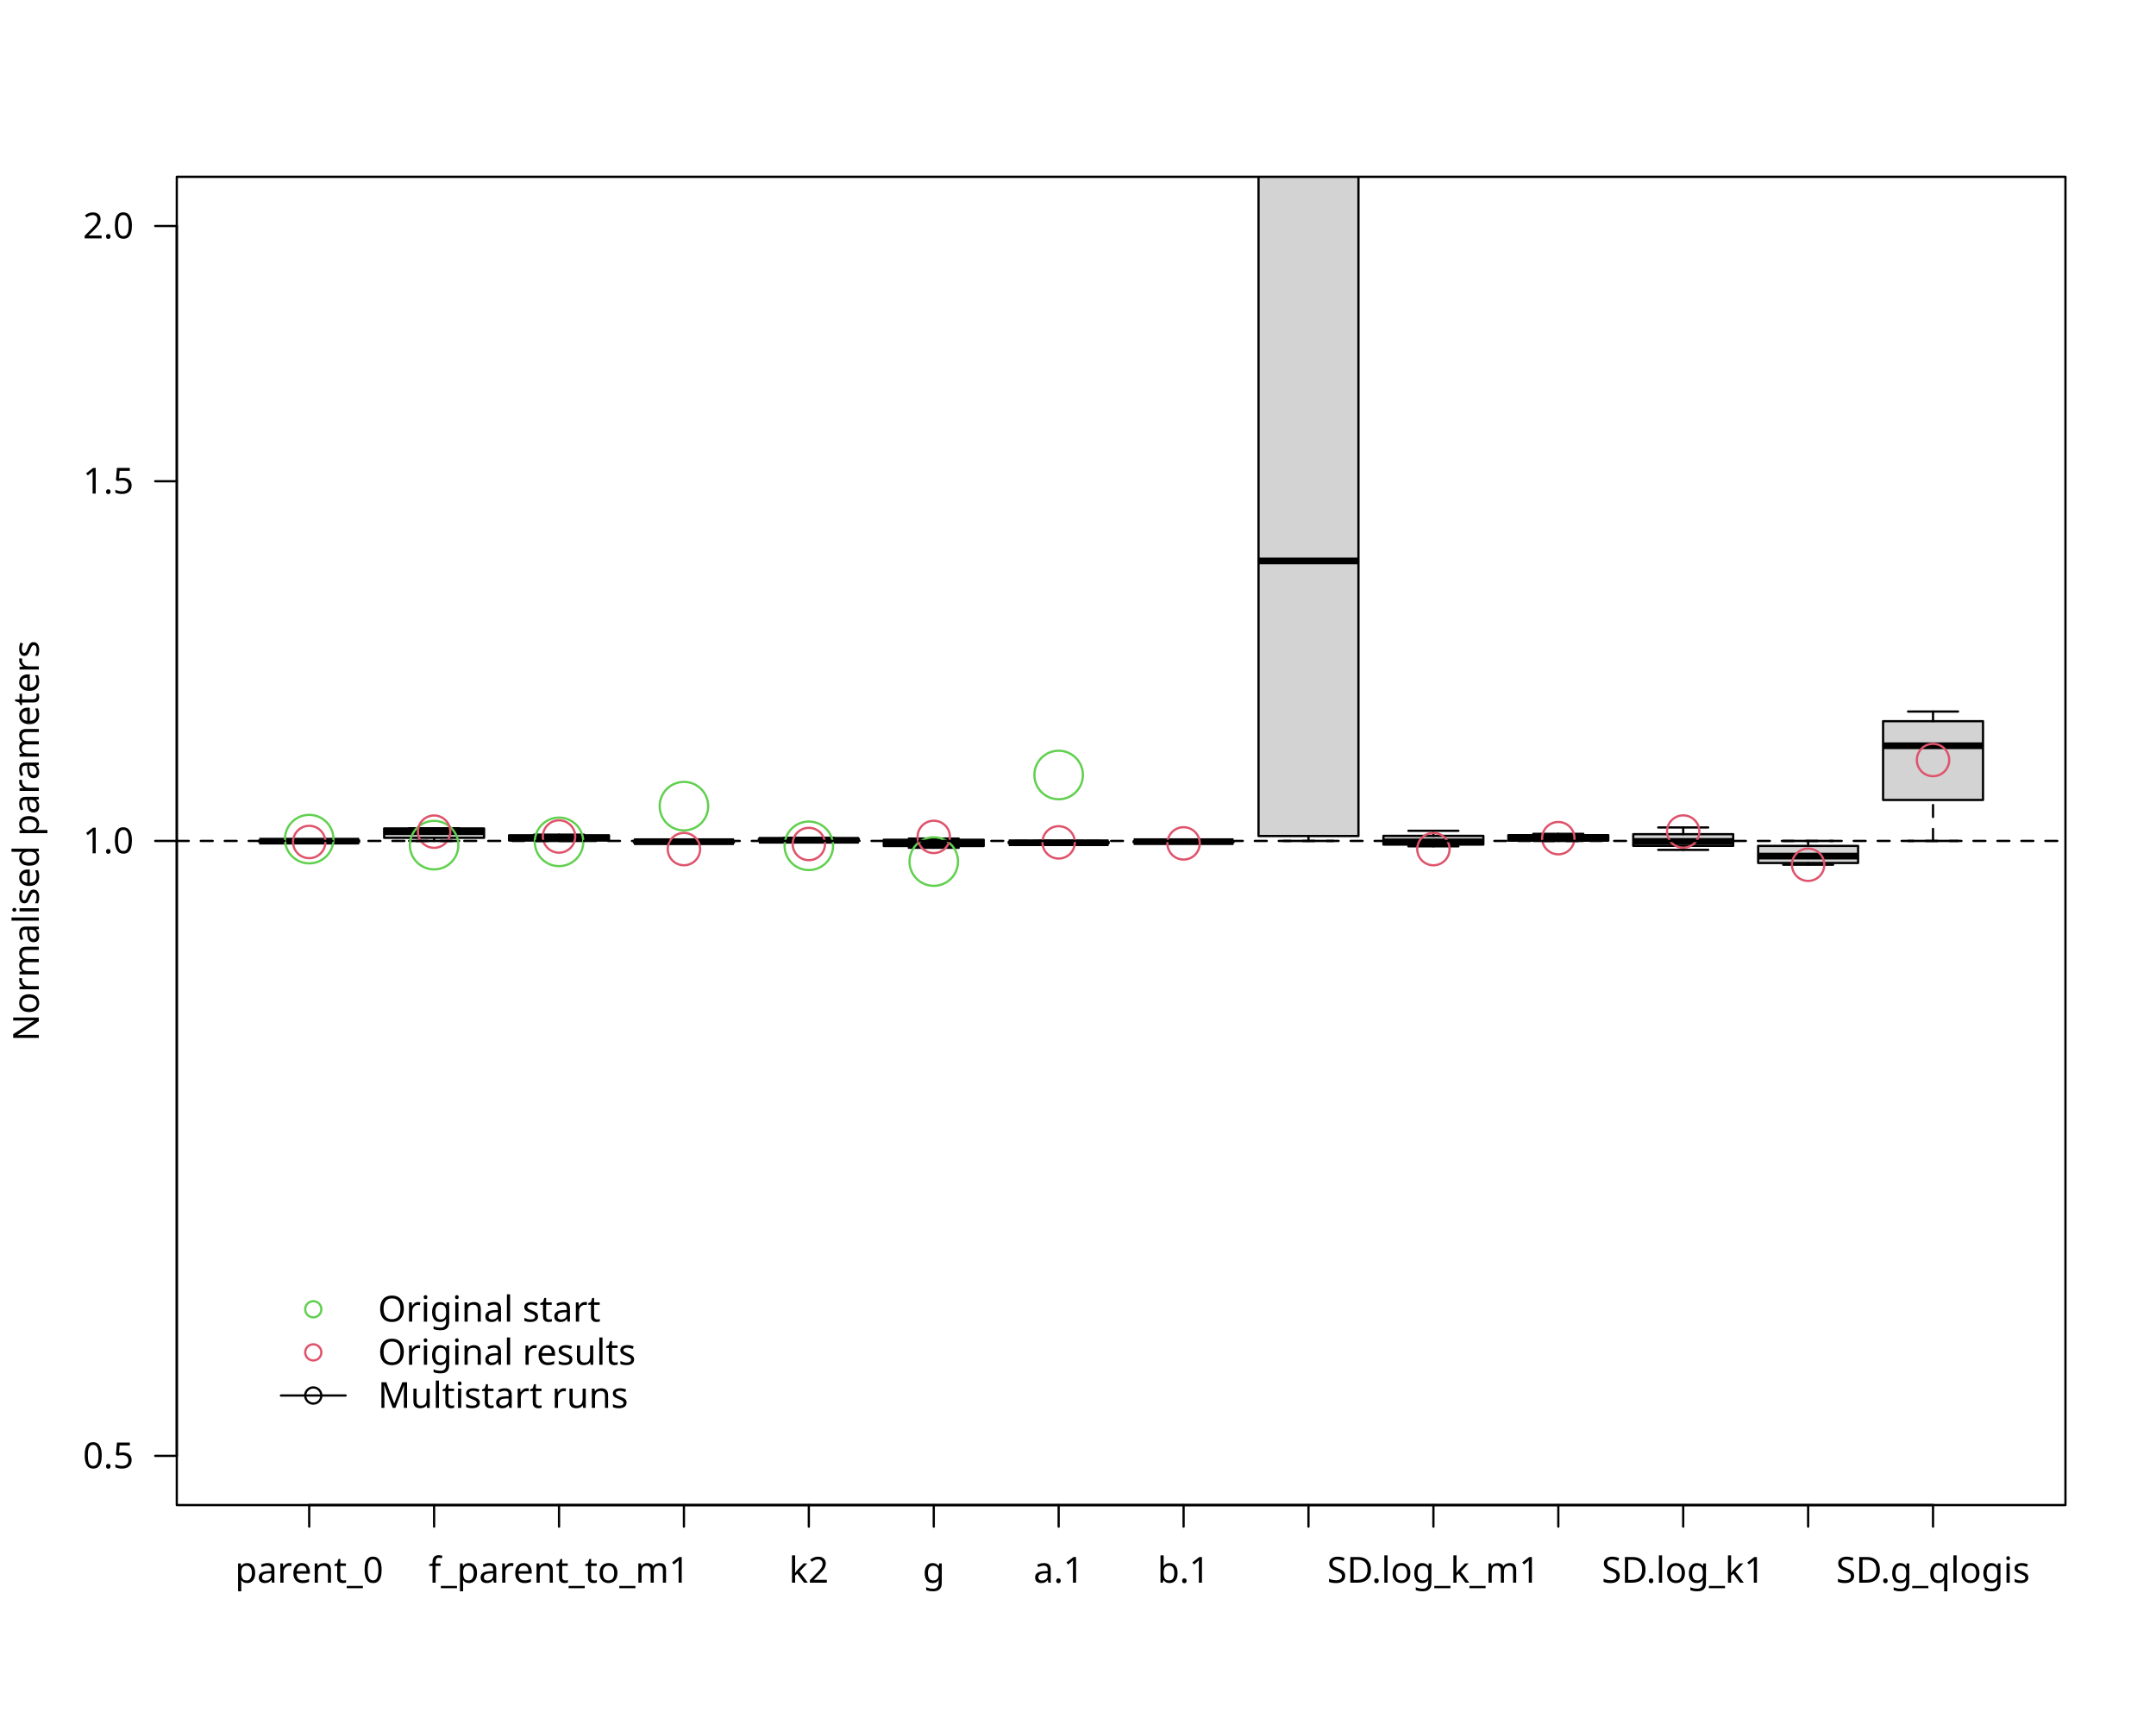
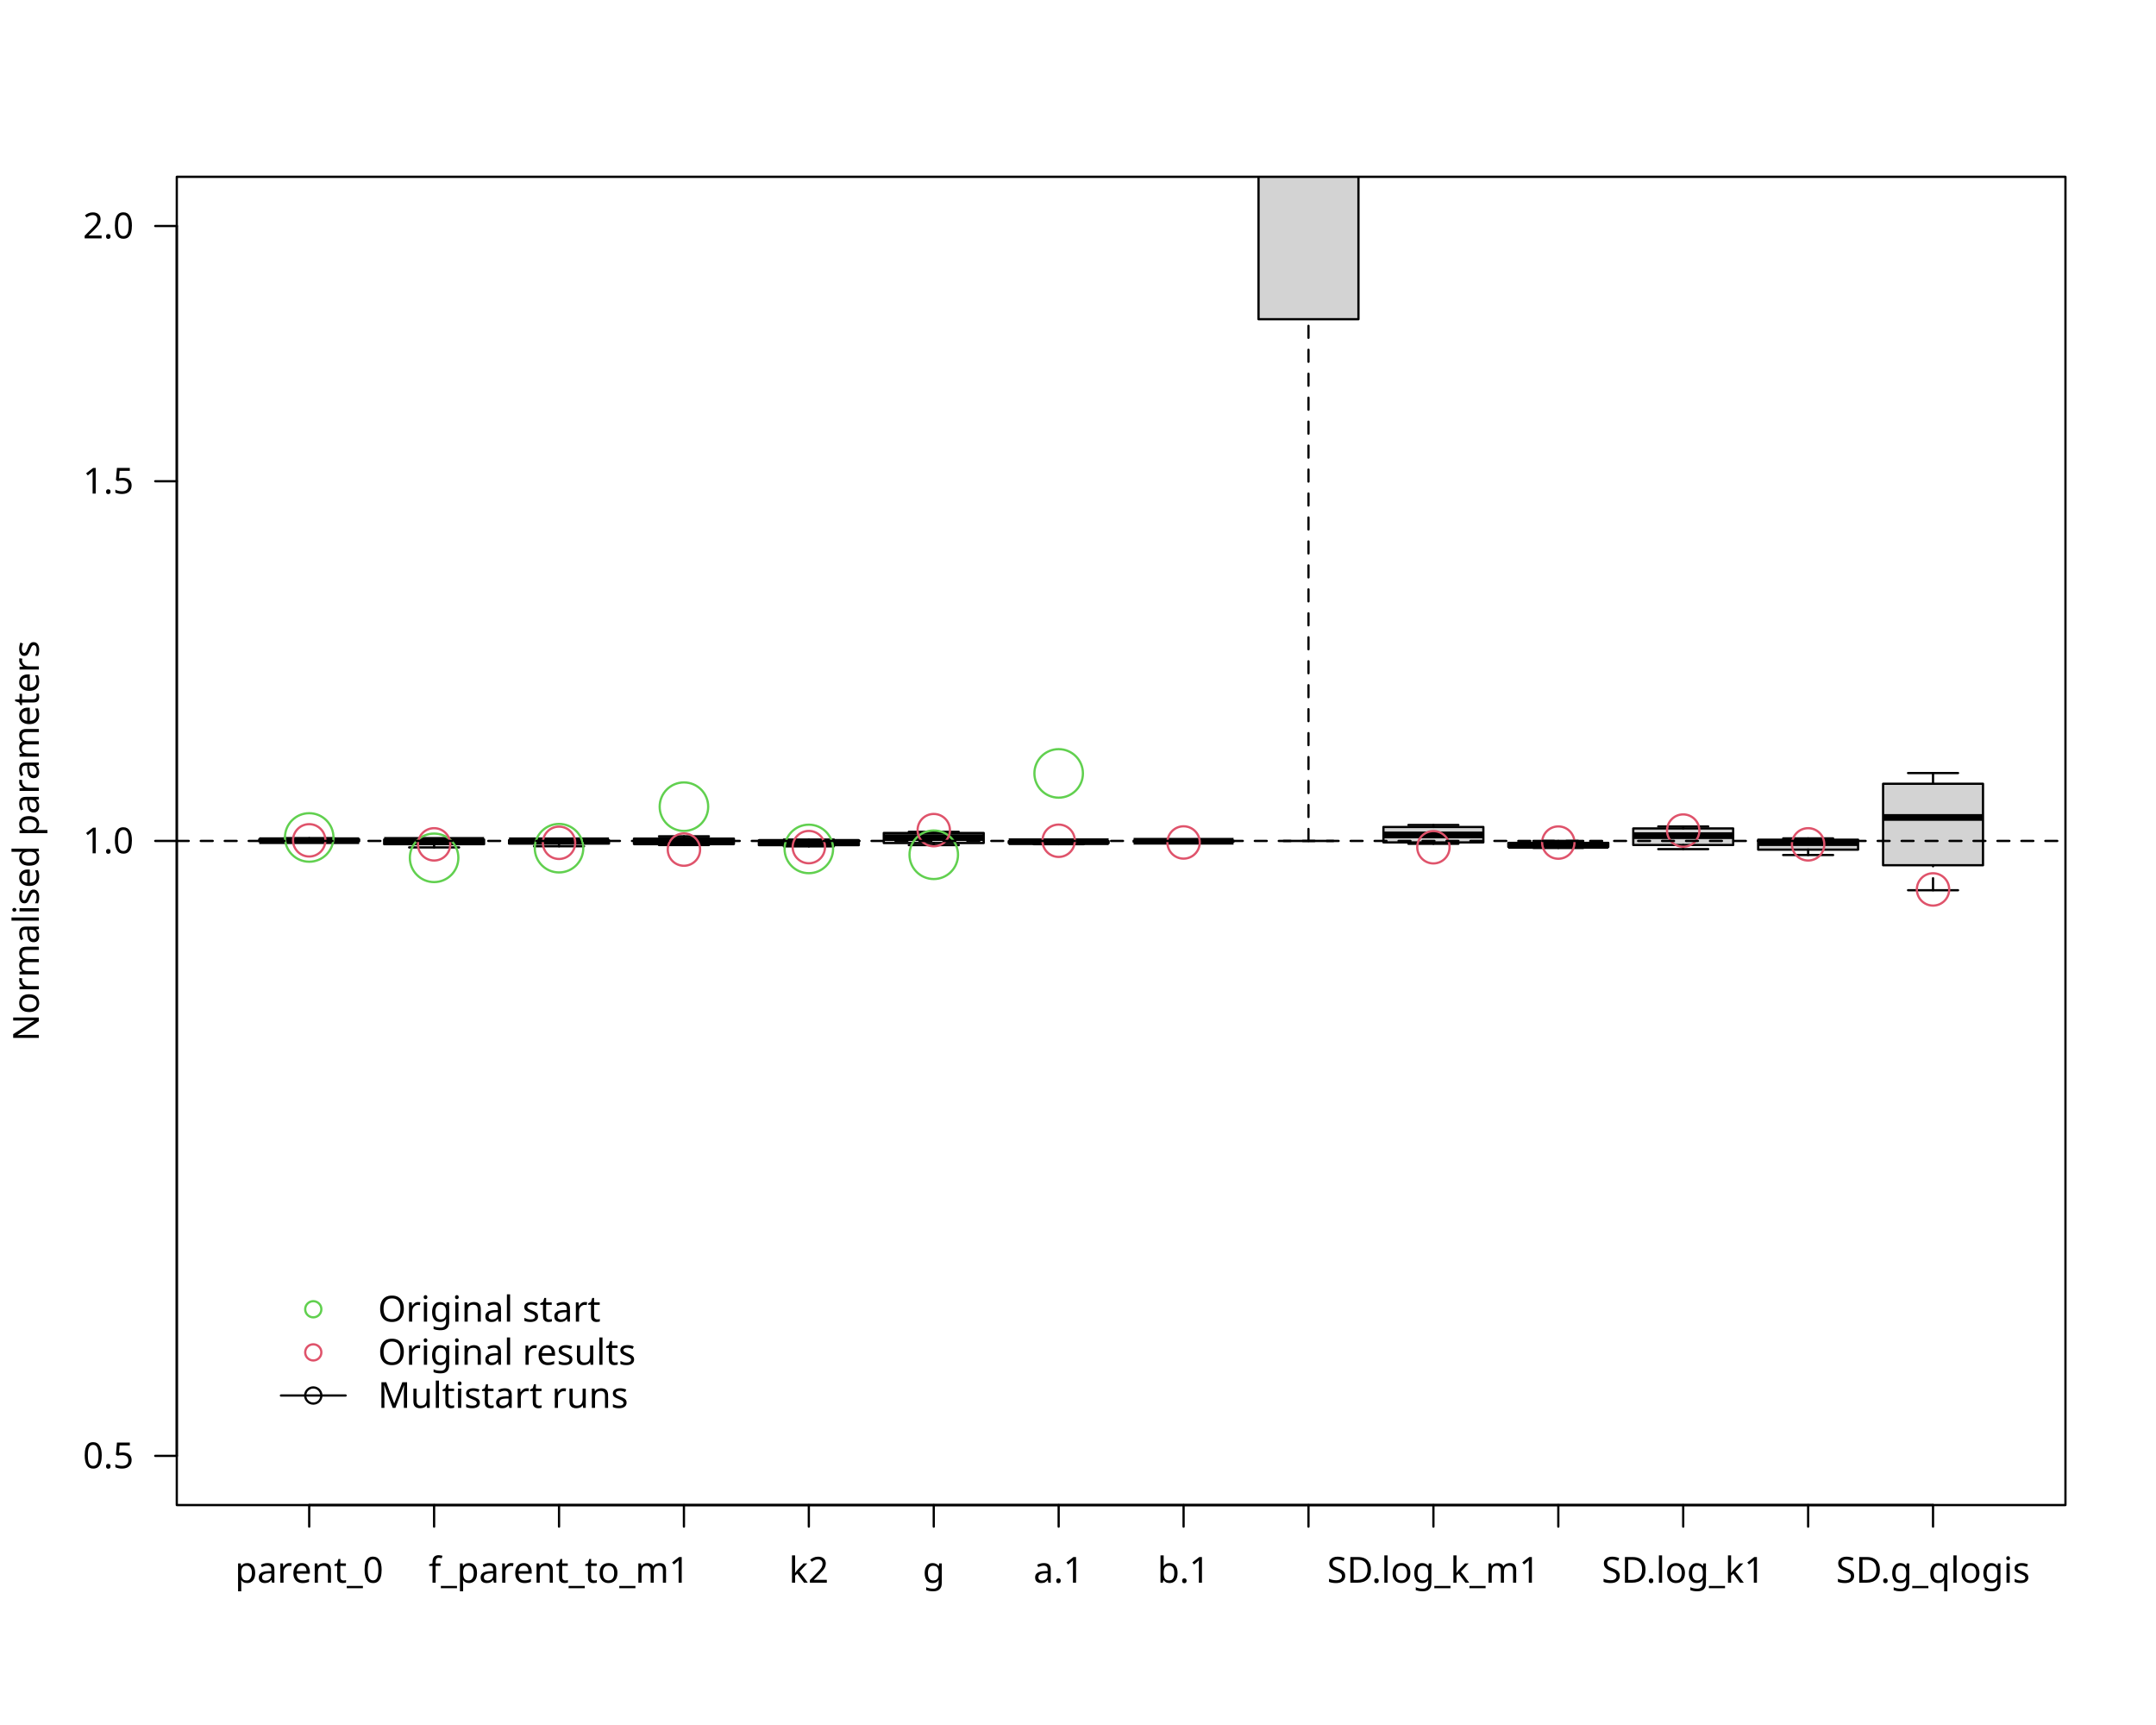
<svg xmlns="http://www.w3.org/2000/svg" class="svglite" data-engine-version="2.0" width="720.00pt" height="576.00pt" viewBox="0 0 720.00 576.00">
  <defs>
    <style type="text/css">
    .svglite line, .svglite polyline, .svglite polygon, .svglite path, .svglite rect, .svglite circle {
      fill: none;
      stroke: #000000;
      stroke-linecap: round;
      stroke-linejoin: round;
      stroke-miterlimit: 10.00;
    }
  </style>
  </defs>
  <rect width="100%" height="100%" style="stroke: none; fill: #FFFFFF;" />
  <defs>
    <clipPath id="cpMC4wMHw3MjAuMDB8MC4wMHw1NzYuMDA=">
      <rect x="0.00" y="0.00" width="720.00" height="576.00" />
    </clipPath>
  </defs>
  <g clip-path="url(#cpMC4wMHw3MjAuMDB8MC4wMHw1NzYuMDA=)">
</g>
  <defs>
    <clipPath id="cpNTkuMDR8Njg5Ljc2fDU5LjA0fDUwMi41Ng==">
      <rect x="59.04" y="59.04" width="630.72" height="443.52" />
    </clipPath>
  </defs>
  <g clip-path="url(#cpNTkuMDR8Njg5Ljc2fDU5LjA0fDUwMi41Ng==)">
-     <polygon points="86.57,281.14 119.94,281.14 119.94,280.62 86.57,280.62 " style="stroke-width: 0.75; stroke: none; fill: #D3D3D3;" />
-     <line x1="86.57" y1="280.87" x2="119.94" y2="280.87" style="stroke-width: 2.25; stroke-linecap: butt;" />
-     <line x1="103.26" y1="281.34" x2="103.26" y2="281.14" style="stroke-width: 0.75; stroke-dasharray: 4.00,4.00;" />
-     <line x1="103.26" y1="280.43" x2="103.26" y2="280.62" style="stroke-width: 0.75; stroke-dasharray: 4.00,4.00;" />
-     <line x1="94.91" y1="281.34" x2="111.60" y2="281.34" style="stroke-width: 0.75;" />
-     <line x1="94.91" y1="280.43" x2="111.60" y2="280.43" style="stroke-width: 0.75;" />
-     <polygon points="86.57,281.14 119.94,281.14 119.94,280.62 86.57,280.62 " style="stroke-width: 0.75; fill: none;" />
-     <polygon points="128.29,279.76 161.66,279.76 161.66,276.63 128.29,276.63 " style="stroke-width: 0.75; stroke: none; fill: #D3D3D3;" />
-     <line x1="128.29" y1="277.71" x2="161.66" y2="277.71" style="stroke-width: 2.25; stroke-linecap: butt;" />
-     <line x1="144.97" y1="280.80" x2="144.97" y2="279.76" style="stroke-width: 0.75; stroke-dasharray: 4.00,4.00;" />
-     <line x1="144.97" y1="276.56" x2="144.97" y2="276.63" style="stroke-width: 0.75; stroke-dasharray: 4.00,4.00;" />
-     <line x1="136.63" y1="280.80" x2="153.31" y2="280.80" style="stroke-width: 0.75;" />
-     <line x1="136.63" y1="276.56" x2="153.31" y2="276.56" style="stroke-width: 0.75;" />
-     <polygon points="128.29,279.76 161.66,279.76 161.66,276.63 128.29,276.63 " style="stroke-width: 0.75; fill: none;" />
-     <polygon points="170.00,280.64 203.37,280.64 203.37,278.92 170.00,278.92 " style="stroke-width: 0.75; stroke: none; fill: #D3D3D3;" />
-     <line x1="170.00" y1="279.81" x2="203.37" y2="279.81" style="stroke-width: 2.25; stroke-linecap: butt;" />
-     <line x1="186.69" y1="280.80" x2="186.69" y2="280.64" style="stroke-width: 0.75; stroke-dasharray: 4.00,4.00;" />
-     <line x1="186.69" y1="278.70" x2="186.69" y2="278.92" style="stroke-width: 0.75; stroke-dasharray: 4.00,4.00;" />
-     <line x1="178.34" y1="280.80" x2="195.03" y2="280.80" style="stroke-width: 0.75;" />
-     <line x1="178.34" y1="278.70" x2="195.03" y2="278.70" style="stroke-width: 0.75;" />
-     <polygon points="170.00,280.64 203.37,280.64 203.37,278.92 170.00,278.92 " style="stroke-width: 0.75; fill: none;" />
-     <polygon points="211.71,281.35 245.09,281.35 245.09,280.71 211.71,280.71 " style="stroke-width: 0.75; stroke: none; fill: #D3D3D3;" />
-     <line x1="211.71" y1="281.05" x2="245.09" y2="281.05" style="stroke-width: 2.25; stroke-linecap: butt;" />
-     <line x1="228.40" y1="281.39" x2="228.40" y2="281.35" style="stroke-width: 0.75; stroke-dasharray: 4.00,4.00;" />
-     <line x1="228.40" y1="280.62" x2="228.40" y2="280.71" style="stroke-width: 0.75; stroke-dasharray: 4.00,4.00;" />
-     <line x1="220.06" y1="281.39" x2="236.74" y2="281.39" style="stroke-width: 0.75;" />
-     <line x1="220.06" y1="280.62" x2="236.74" y2="280.62" style="stroke-width: 0.75;" />
-     <polygon points="211.71,281.35 245.09,281.35 245.09,280.71 211.71,280.71 " style="stroke-width: 0.75; fill: none;" />
-     <polygon points="253.43,280.78 286.80,280.78 286.80,280.07 253.43,280.07 " style="stroke-width: 0.75; stroke: none; fill: #D3D3D3;" />
-     <line x1="253.43" y1="280.58" x2="286.80" y2="280.58" style="stroke-width: 2.25; stroke-linecap: butt;" />
-     <line x1="270.11" y1="280.80" x2="270.11" y2="280.78" style="stroke-width: 0.75; stroke-dasharray: 4.00,4.00;" />
-     <line x1="270.11" y1="279.76" x2="270.11" y2="280.07" style="stroke-width: 0.75; stroke-dasharray: 4.00,4.00;" />
-     <line x1="261.77" y1="280.80" x2="278.46" y2="280.80" style="stroke-width: 0.75;" />
-     <line x1="261.77" y1="279.76" x2="278.46" y2="279.76" style="stroke-width: 0.75;" />
-     <polygon points="253.43,280.78 286.80,280.78 286.80,280.07 253.43,280.07 " style="stroke-width: 0.75; fill: none;" />
-     <polygon points="295.14,282.49 328.51,282.49 328.51,280.41 295.14,280.41 " style="stroke-width: 0.75; stroke: none; fill: #D3D3D3;" />
-     <line x1="295.14" y1="281.36" x2="328.51" y2="281.36" style="stroke-width: 2.25; stroke-linecap: butt;" />
-     <line x1="311.83" y1="283.07" x2="311.83" y2="282.49" style="stroke-width: 0.75; stroke-dasharray: 4.00,4.00;" />
-     <line x1="311.83" y1="280.01" x2="311.83" y2="280.41" style="stroke-width: 0.75; stroke-dasharray: 4.00,4.00;" />
-     <line x1="303.49" y1="283.07" x2="320.17" y2="283.07" style="stroke-width: 0.75;" />
-     <line x1="303.49" y1="280.01" x2="320.17" y2="280.01" style="stroke-width: 0.75;" />
-     <polygon points="295.14,282.49 328.51,282.49 328.51,280.41 295.14,280.41 " style="stroke-width: 0.75; fill: none;" />
-     <polygon points="336.86,281.56 370.23,281.56 370.23,281.07 336.86,281.07 " style="stroke-width: 0.75; stroke: none; fill: #D3D3D3;" />
-     <line x1="336.86" y1="281.41" x2="370.23" y2="281.41" style="stroke-width: 2.25; stroke-linecap: butt;" />
-     <line x1="353.54" y1="281.64" x2="353.54" y2="281.56" style="stroke-width: 0.75; stroke-dasharray: 4.00,4.00;" />
-     <line x1="353.54" y1="280.80" x2="353.54" y2="281.07" style="stroke-width: 0.75; stroke-dasharray: 4.00,4.00;" />
-     <line x1="345.20" y1="281.64" x2="361.89" y2="281.64" style="stroke-width: 0.75;" />
+     <polygon points="86.57,280.91 119.94,280.91 119.94,280.26 86.57,280.26 " style="stroke-width: 0.75; stroke: none; fill: #D3D3D3;" />
+     <line x1="86.57" y1="280.71" x2="119.94" y2="280.71" style="stroke-width: 2.25; stroke-linecap: butt;" />
+     <line x1="103.26" y1="281.01" x2="103.26" y2="280.91" style="stroke-width: 0.75; stroke-dasharray: 4.00,4.00;" />
+     <line x1="103.26" y1="279.89" x2="103.26" y2="280.26" style="stroke-width: 0.75; stroke-dasharray: 4.00,4.00;" />
+     <line x1="94.91" y1="281.01" x2="111.60" y2="281.01" style="stroke-width: 0.75;" />
+     <line x1="94.91" y1="279.89" x2="111.60" y2="279.89" style="stroke-width: 0.75;" />
+     <polygon points="86.57,280.91 119.94,280.91 119.94,280.26 86.57,280.26 " style="stroke-width: 0.75; fill: none;" />
+     <polygon points="128.29,281.88 161.66,281.88 161.66,280.33 128.29,280.33 " style="stroke-width: 0.75; stroke: none; fill: #D3D3D3;" />
+     <line x1="128.29" y1="280.61" x2="161.66" y2="280.61" style="stroke-width: 2.25; stroke-linecap: butt;" />
+     <line x1="144.97" y1="282.96" x2="144.97" y2="281.88" style="stroke-width: 0.75; stroke-dasharray: 4.00,4.00;" />
+     <line x1="144.97" y1="280.24" x2="144.97" y2="280.33" style="stroke-width: 0.75; stroke-dasharray: 4.00,4.00;" />
+     <line x1="136.63" y1="282.96" x2="153.31" y2="282.96" style="stroke-width: 0.75;" />
+     <line x1="136.63" y1="280.24" x2="153.31" y2="280.24" style="stroke-width: 0.75;" />
+     <polygon points="128.29,281.88 161.66,281.88 161.66,280.33 128.29,280.33 " style="stroke-width: 0.75; fill: none;" />
+     <polygon points="170.00,281.69 203.37,281.69 203.37,280.53 170.00,280.53 " style="stroke-width: 0.75; stroke: none; fill: #D3D3D3;" />
+     <line x1="170.00" y1="280.75" x2="203.37" y2="280.75" style="stroke-width: 2.25; stroke-linecap: butt;" />
+     <line x1="186.69" y1="282.58" x2="186.69" y2="281.69" style="stroke-width: 0.75; stroke-dasharray: 4.00,4.00;" />
+     <line x1="186.69" y1="280.35" x2="186.69" y2="280.53" style="stroke-width: 0.75; stroke-dasharray: 4.00,4.00;" />
+     <line x1="178.34" y1="282.58" x2="195.03" y2="282.58" style="stroke-width: 0.75;" />
+     <line x1="178.34" y1="280.35" x2="195.03" y2="280.35" style="stroke-width: 0.75;" />
+     <polygon points="170.00,281.69 203.37,281.69 203.37,280.53 170.00,280.53 " style="stroke-width: 0.75; fill: none;" />
+     <polygon points="211.71,281.83 245.09,281.83 245.09,280.03 211.71,280.03 " style="stroke-width: 0.75; stroke: none; fill: #D3D3D3;" />
+     <line x1="211.71" y1="281.14" x2="245.09" y2="281.14" style="stroke-width: 2.25; stroke-linecap: butt;" />
+     <line x1="228.40" y1="282.17" x2="228.40" y2="281.83" style="stroke-width: 0.75; stroke-dasharray: 4.00,4.00;" />
+     <line x1="228.40" y1="279.26" x2="228.40" y2="280.03" style="stroke-width: 0.75; stroke-dasharray: 4.00,4.00;" />
+     <line x1="220.06" y1="282.17" x2="236.74" y2="282.17" style="stroke-width: 0.75;" />
+     <line x1="220.06" y1="279.26" x2="236.74" y2="279.26" style="stroke-width: 0.75;" />
+     <polygon points="211.71,281.83 245.09,281.83 245.09,280.03 211.71,280.03 " style="stroke-width: 0.75; fill: none;" />
+     <polygon points="253.43,282.21 286.80,282.21 286.80,280.57 253.43,280.57 " style="stroke-width: 0.75; stroke: none; fill: #D3D3D3;" />
+     <line x1="253.43" y1="281.30" x2="286.80" y2="281.30" style="stroke-width: 2.25; stroke-linecap: butt;" />
+     <line x1="270.11" y1="282.62" x2="270.11" y2="282.21" style="stroke-width: 0.75; stroke-dasharray: 4.00,4.00;" />
+     <line x1="270.11" y1="280.34" x2="270.11" y2="280.57" style="stroke-width: 0.75; stroke-dasharray: 4.00,4.00;" />
+     <line x1="261.77" y1="282.62" x2="278.46" y2="282.62" style="stroke-width: 0.75;" />
+     <line x1="261.77" y1="280.34" x2="278.46" y2="280.34" style="stroke-width: 0.75;" />
+     <polygon points="253.43,282.21 286.80,282.21 286.80,280.57 253.43,280.57 " style="stroke-width: 0.75; fill: none;" />
+     <polygon points="295.14,281.50 328.51,281.50 328.51,278.14 295.14,278.14 " style="stroke-width: 0.75; stroke: none; fill: #D3D3D3;" />
+     <line x1="295.14" y1="279.67" x2="328.51" y2="279.67" style="stroke-width: 2.25; stroke-linecap: butt;" />
+     <line x1="311.83" y1="282.20" x2="311.83" y2="281.50" style="stroke-width: 0.75; stroke-dasharray: 4.00,4.00;" />
+     <line x1="311.83" y1="277.75" x2="311.83" y2="278.14" style="stroke-width: 0.75; stroke-dasharray: 4.00,4.00;" />
+     <line x1="303.49" y1="282.20" x2="320.17" y2="282.20" style="stroke-width: 0.75;" />
+     <line x1="303.49" y1="277.75" x2="320.17" y2="277.75" style="stroke-width: 0.75;" />
+     <polygon points="295.14,281.50 328.51,281.50 328.51,278.14 295.14,278.14 " style="stroke-width: 0.75; fill: none;" />
+     <polygon points="336.86,281.52 370.23,281.52 370.23,280.88 336.86,280.88 " style="stroke-width: 0.75; stroke: none; fill: #D3D3D3;" />
+     <line x1="336.86" y1="281.06" x2="370.23" y2="281.06" style="stroke-width: 2.25; stroke-linecap: butt;" />
+     <line x1="353.54" y1="281.89" x2="353.54" y2="281.52" style="stroke-width: 0.75; stroke-dasharray: 4.00,4.00;" />
+     <line x1="353.54" y1="280.80" x2="353.54" y2="280.88" style="stroke-width: 0.75; stroke-dasharray: 4.00,4.00;" />
+     <line x1="345.20" y1="281.89" x2="361.89" y2="281.89" style="stroke-width: 0.75;" />
    <line x1="345.20" y1="280.80" x2="361.89" y2="280.80" style="stroke-width: 0.75;" />
-     <polygon points="336.86,281.56 370.23,281.56 370.23,281.07 336.86,281.07 " style="stroke-width: 0.75; fill: none;" />
-     <polygon points="378.57,281.25 411.94,281.25 411.94,280.89 378.57,280.89 " style="stroke-width: 0.75; stroke: none; fill: #D3D3D3;" />
-     <line x1="378.57" y1="281.04" x2="411.94" y2="281.04" style="stroke-width: 2.25; stroke-linecap: butt;" />
-     <line x1="395.26" y1="281.40" x2="395.26" y2="281.25" style="stroke-width: 0.75; stroke-dasharray: 4.00,4.00;" />
-     <line x1="395.26" y1="280.80" x2="395.26" y2="280.89" style="stroke-width: 0.75; stroke-dasharray: 4.00,4.00;" />
-     <line x1="386.91" y1="281.40" x2="403.60" y2="281.40" style="stroke-width: 0.75;" />
-     <line x1="386.91" y1="280.80" x2="403.60" y2="280.80" style="stroke-width: 0.75;" />
-     <polygon points="378.57,281.25 411.94,281.25 411.94,280.89 378.57,280.89 " style="stroke-width: 0.75; fill: none;" />
-     <polygon points="420.29,279.16 453.66,279.16 453.66,-6.19 420.29,-6.19 " style="stroke-width: 0.75; stroke: none; fill: #D3D3D3;" />
-     <line x1="420.29" y1="187.30" x2="453.66" y2="187.30" style="stroke-width: 2.25; stroke-linecap: butt;" />
-     <line x1="436.97" y1="280.80" x2="436.97" y2="279.16" style="stroke-width: 0.75; stroke-dasharray: 4.00,4.00;" />
-     <line x1="436.97" y1="-93.54" x2="436.97" y2="-6.19" style="stroke-width: 0.75; stroke-dasharray: 4.00,4.00;" />
+     <polygon points="336.86,281.52 370.23,281.52 370.23,280.88 336.86,280.88 " style="stroke-width: 0.75; fill: none;" />
+     <polygon points="378.57,281.06 411.94,281.06 411.94,280.72 378.57,280.72 " style="stroke-width: 0.75; stroke: none; fill: #D3D3D3;" />
+     <line x1="378.57" y1="280.91" x2="411.94" y2="280.91" style="stroke-width: 2.25; stroke-linecap: butt;" />
+     <line x1="395.26" y1="281.09" x2="395.26" y2="281.06" style="stroke-width: 0.75; stroke-dasharray: 4.00,4.00;" />
+     <line x1="395.26" y1="280.64" x2="395.26" y2="280.72" style="stroke-width: 0.75; stroke-dasharray: 4.00,4.00;" />
+     <line x1="386.91" y1="281.09" x2="403.60" y2="281.09" style="stroke-width: 0.75;" />
+     <line x1="386.91" y1="280.64" x2="403.60" y2="280.64" style="stroke-width: 0.75;" />
+     <polygon points="378.57,281.06 411.94,281.06 411.94,280.72 378.57,280.72 " style="stroke-width: 0.75; fill: none;" />
+     <polygon points="420.29,106.59 453.66,106.59 453.66,-114.09 420.29,-114.09 " style="stroke-width: 0.75; stroke: none; fill: #D3D3D3;" />
+     <line x1="420.29" y1="-49.57" x2="453.66" y2="-49.57" style="stroke-width: 2.25; stroke-linecap: butt;" />
+     <line x1="436.97" y1="280.80" x2="436.97" y2="106.59" style="stroke-width: 0.75; stroke-dasharray: 4.00,4.00;" />
+     <line x1="436.97" y1="-136.13" x2="436.97" y2="-114.09" style="stroke-width: 0.75; stroke-dasharray: 4.00,4.00;" />
    <line x1="428.63" y1="280.80" x2="445.31" y2="280.80" style="stroke-width: 0.75;" />
-     <line x1="428.63" y1="-93.54" x2="445.31" y2="-93.54" style="stroke-width: 0.75;" />
-     <polygon points="420.29,279.16 453.66,279.16 453.66,-6.19 420.29,-6.19 " style="stroke-width: 0.75; fill: none;" />
-     <polygon points="462.00,282.01 495.37,282.01 495.37,279.11 462.00,279.11 " style="stroke-width: 0.75; stroke: none; fill: #D3D3D3;" />
-     <line x1="462.00" y1="281.11" x2="495.37" y2="281.11" style="stroke-width: 2.25; stroke-linecap: butt;" />
-     <line x1="478.69" y1="282.60" x2="478.69" y2="282.01" style="stroke-width: 0.75; stroke-dasharray: 4.00,4.00;" />
-     <line x1="478.69" y1="277.42" x2="478.69" y2="279.11" style="stroke-width: 0.75; stroke-dasharray: 4.00,4.00;" />
-     <line x1="470.34" y1="282.60" x2="487.03" y2="282.60" style="stroke-width: 0.75;" />
-     <line x1="470.34" y1="277.42" x2="487.03" y2="277.42" style="stroke-width: 0.75;" />
-     <polygon points="462.00,282.01 495.37,282.01 495.37,279.11 462.00,279.11 " style="stroke-width: 0.75; fill: none;" />
-     <polygon points="503.71,280.70 537.09,280.70 537.09,278.87 503.71,278.87 " style="stroke-width: 0.75; stroke: none; fill: #D3D3D3;" />
-     <line x1="503.71" y1="279.96" x2="537.09" y2="279.96" style="stroke-width: 2.25; stroke-linecap: butt;" />
-     <line x1="520.40" y1="280.80" x2="520.40" y2="280.70" style="stroke-width: 0.75; stroke-dasharray: 4.00,4.00;" />
-     <line x1="520.40" y1="278.42" x2="520.40" y2="278.87" style="stroke-width: 0.75; stroke-dasharray: 4.00,4.00;" />
+     <line x1="428.63" y1="-136.13" x2="445.31" y2="-136.13" style="stroke-width: 0.75;" />
+     <polygon points="420.29,106.59 453.66,106.59 453.66,-114.09 420.29,-114.09 " style="stroke-width: 0.75; fill: none;" />
+     <polygon points="462.00,281.28 495.37,281.28 495.37,276.14 462.00,276.14 " style="stroke-width: 0.75; stroke: none; fill: #D3D3D3;" />
+     <line x1="462.00" y1="278.79" x2="495.37" y2="278.79" style="stroke-width: 2.25; stroke-linecap: butt;" />
+     <line x1="478.69" y1="281.75" x2="478.69" y2="281.28" style="stroke-width: 0.75; stroke-dasharray: 4.00,4.00;" />
+     <line x1="478.69" y1="275.48" x2="478.69" y2="276.14" style="stroke-width: 0.75; stroke-dasharray: 4.00,4.00;" />
+     <line x1="470.34" y1="281.75" x2="487.03" y2="281.75" style="stroke-width: 0.75;" />
+     <line x1="470.34" y1="275.48" x2="487.03" y2="275.48" style="stroke-width: 0.75;" />
+     <polygon points="462.00,281.28 495.37,281.28 495.37,276.14 462.00,276.14 " style="stroke-width: 0.75; fill: none;" />
+     <polygon points="503.71,282.81 537.09,282.81 537.09,281.44 503.71,281.44 " style="stroke-width: 0.75; stroke: none; fill: #D3D3D3;" />
+     <line x1="503.71" y1="282.28" x2="537.09" y2="282.28" style="stroke-width: 2.25; stroke-linecap: butt;" />
+     <line x1="520.40" y1="283.13" x2="520.40" y2="282.81" style="stroke-width: 0.75; stroke-dasharray: 4.00,4.00;" />
+     <line x1="520.40" y1="280.80" x2="520.40" y2="281.44" style="stroke-width: 0.75; stroke-dasharray: 4.00,4.00;" />
+     <line x1="512.06" y1="283.13" x2="528.74" y2="283.13" style="stroke-width: 0.75;" />
    <line x1="512.06" y1="280.80" x2="528.74" y2="280.80" style="stroke-width: 0.75;" />
-     <line x1="512.06" y1="278.42" x2="528.74" y2="278.42" style="stroke-width: 0.75;" />
-     <polygon points="503.71,280.70 537.09,280.70 537.09,278.87 503.71,278.87 " style="stroke-width: 0.75; fill: none;" />
-     <polygon points="545.43,282.45 578.80,282.45 578.80,278.54 545.43,278.54 " style="stroke-width: 0.75; stroke: none; fill: #D3D3D3;" />
-     <line x1="545.43" y1="280.96" x2="578.80" y2="280.96" style="stroke-width: 2.25; stroke-linecap: butt;" />
-     <line x1="562.11" y1="283.78" x2="562.11" y2="282.45" style="stroke-width: 0.75; stroke-dasharray: 4.00,4.00;" />
-     <line x1="562.11" y1="276.30" x2="562.11" y2="278.54" style="stroke-width: 0.75; stroke-dasharray: 4.00,4.00;" />
-     <line x1="553.77" y1="283.78" x2="570.46" y2="283.78" style="stroke-width: 0.75;" />
-     <line x1="553.77" y1="276.30" x2="570.46" y2="276.30" style="stroke-width: 0.75;" />
-     <polygon points="545.43,282.45 578.80,282.45 578.80,278.54 545.43,278.54 " style="stroke-width: 0.75; fill: none;" />
-     <polygon points="587.14,288.17 620.51,288.17 620.51,282.46 587.14,282.46 " style="stroke-width: 0.75; stroke: none; fill: #D3D3D3;" />
-     <line x1="587.14" y1="285.86" x2="620.51" y2="285.86" style="stroke-width: 2.25; stroke-linecap: butt;" />
-     <line x1="603.83" y1="288.73" x2="603.83" y2="288.17" style="stroke-width: 0.75; stroke-dasharray: 4.00,4.00;" />
-     <line x1="603.83" y1="280.80" x2="603.83" y2="282.46" style="stroke-width: 0.75; stroke-dasharray: 4.00,4.00;" />
-     <line x1="595.49" y1="288.73" x2="612.17" y2="288.73" style="stroke-width: 0.75;" />
-     <line x1="595.49" y1="280.80" x2="612.17" y2="280.80" style="stroke-width: 0.75;" />
-     <polygon points="587.14,288.17 620.51,288.17 620.51,282.46 587.14,282.46 " style="stroke-width: 0.75; fill: none;" />
-     <polygon points="628.86,267.12 662.23,267.12 662.23,240.81 628.86,240.81 " style="stroke-width: 0.75; stroke: none; fill: #D3D3D3;" />
-     <line x1="628.86" y1="249.02" x2="662.23" y2="249.02" style="stroke-width: 2.25; stroke-linecap: butt;" />
-     <line x1="645.54" y1="280.80" x2="645.54" y2="267.12" style="stroke-width: 0.75; stroke-dasharray: 4.00,4.00;" />
-     <line x1="645.54" y1="237.59" x2="645.54" y2="240.81" style="stroke-width: 0.75; stroke-dasharray: 4.00,4.00;" />
-     <line x1="637.20" y1="280.80" x2="653.89" y2="280.80" style="stroke-width: 0.75;" />
-     <line x1="637.20" y1="237.59" x2="653.89" y2="237.59" style="stroke-width: 0.75;" />
-     <polygon points="628.86,267.12 662.23,267.12 662.23,240.81 628.86,240.81 " style="stroke-width: 0.75; fill: none;" />
+     <polygon points="503.71,282.81 537.09,282.81 537.09,281.44 503.71,281.44 " style="stroke-width: 0.75; fill: none;" />
+     <polygon points="545.43,282.16 578.80,282.16 578.80,276.63 545.43,276.63 " style="stroke-width: 0.75; stroke: none; fill: #D3D3D3;" />
+     <line x1="545.43" y1="279.04" x2="578.80" y2="279.04" style="stroke-width: 2.25; stroke-linecap: butt;" />
+     <line x1="562.11" y1="283.53" x2="562.11" y2="282.16" style="stroke-width: 0.75; stroke-dasharray: 4.00,4.00;" />
+     <line x1="562.11" y1="275.97" x2="562.11" y2="276.63" style="stroke-width: 0.75; stroke-dasharray: 4.00,4.00;" />
+     <line x1="553.77" y1="283.53" x2="570.46" y2="283.53" style="stroke-width: 0.75;" />
+     <line x1="553.77" y1="275.97" x2="570.46" y2="275.97" style="stroke-width: 0.75;" />
+     <polygon points="545.43,282.16 578.80,282.16 578.80,276.63 545.43,276.63 " style="stroke-width: 0.75; fill: none;" />
+     <polygon points="587.14,283.70 620.51,283.70 620.51,280.38 587.14,280.38 " style="stroke-width: 0.75; stroke: none; fill: #D3D3D3;" />
+     <line x1="587.14" y1="281.36" x2="620.51" y2="281.36" style="stroke-width: 2.25; stroke-linecap: butt;" />
+     <line x1="603.83" y1="285.50" x2="603.83" y2="283.70" style="stroke-width: 0.75; stroke-dasharray: 4.00,4.00;" />
+     <line x1="603.83" y1="279.95" x2="603.83" y2="280.38" style="stroke-width: 0.75; stroke-dasharray: 4.00,4.00;" />
+     <line x1="595.49" y1="285.50" x2="612.17" y2="285.50" style="stroke-width: 0.75;" />
+     <line x1="595.49" y1="279.95" x2="612.17" y2="279.95" style="stroke-width: 0.75;" />
+     <polygon points="587.14,283.70 620.51,283.70 620.51,280.38 587.14,280.38 " style="stroke-width: 0.75; fill: none;" />
+     <polygon points="628.86,288.92 662.23,288.92 662.23,261.71 628.86,261.71 " style="stroke-width: 0.75; stroke: none; fill: #D3D3D3;" />
+     <line x1="628.86" y1="272.96" x2="662.23" y2="272.96" style="stroke-width: 2.25; stroke-linecap: butt;" />
+     <line x1="645.54" y1="297.26" x2="645.54" y2="288.92" style="stroke-width: 0.75; stroke-dasharray: 4.00,4.00;" />
+     <line x1="645.54" y1="258.13" x2="645.54" y2="261.71" style="stroke-width: 0.75; stroke-dasharray: 4.00,4.00;" />
+     <line x1="637.20" y1="297.26" x2="653.89" y2="297.26" style="stroke-width: 0.75;" />
+     <line x1="637.20" y1="258.13" x2="653.89" y2="258.13" style="stroke-width: 0.75;" />
+     <polygon points="628.86,288.92 662.23,288.92 662.23,261.71 628.86,261.71 " style="stroke-width: 0.75; fill: none;" />
  </g>
  <g clip-path="url(#cpMC4wMHw3MjAuMDB8MC4wMHw1NzYuMDA=)">
    <line x1="103.26" y1="502.56" x2="645.54" y2="502.56" style="stroke-width: 0.75;" />
    <line x1="103.26" y1="502.56" x2="103.26" y2="509.76" style="stroke-width: 0.75;" />
    <line x1="144.97" y1="502.56" x2="144.97" y2="509.76" style="stroke-width: 0.75;" />
    <line x1="186.69" y1="502.56" x2="186.69" y2="509.76" style="stroke-width: 0.75;" />
    <line x1="228.40" y1="502.56" x2="228.40" y2="509.76" style="stroke-width: 0.75;" />
    <line x1="270.11" y1="502.56" x2="270.11" y2="509.76" style="stroke-width: 0.75;" />
    <line x1="311.83" y1="502.56" x2="311.83" y2="509.76" style="stroke-width: 0.75;" />
    <line x1="353.54" y1="502.56" x2="353.54" y2="509.76" style="stroke-width: 0.75;" />
    <line x1="395.26" y1="502.56" x2="395.26" y2="509.76" style="stroke-width: 0.75;" />
    <line x1="436.97" y1="502.56" x2="436.97" y2="509.76" style="stroke-width: 0.75;" />
    <line x1="478.69" y1="502.56" x2="478.69" y2="509.76" style="stroke-width: 0.75;" />
    <line x1="520.40" y1="502.56" x2="520.40" y2="509.76" style="stroke-width: 0.75;" />
    <line x1="562.11" y1="502.56" x2="562.11" y2="509.76" style="stroke-width: 0.75;" />
    <line x1="603.83" y1="502.56" x2="603.83" y2="509.76" style="stroke-width: 0.75;" />
    <line x1="645.54" y1="502.56" x2="645.54" y2="509.76" style="stroke-width: 0.75;" />
    <text x="103.26" y="528.48" text-anchor="middle" style="font-size: 12.00px; font-family: sans;" textLength="47.38px" lengthAdjust="spacingAndGlyphs">parent_0</text>
    <text x="186.69" y="528.48" text-anchor="middle" style="font-size: 12.00px; font-family: sans;" textLength="84.07px" lengthAdjust="spacingAndGlyphs">f_parent_to_m1</text>
    <text x="270.11" y="528.48" text-anchor="middle" style="font-size: 12.00px; font-family: sans;" textLength="12.68px" lengthAdjust="spacingAndGlyphs">k2</text>
    <text x="311.83" y="528.48" text-anchor="middle" style="font-size: 12.00px; font-family: sans;" textLength="6.67px" lengthAdjust="spacingAndGlyphs">g</text>
    <text x="353.54" y="528.48" text-anchor="middle" style="font-size: 12.00px; font-family: sans;" textLength="16.68px" lengthAdjust="spacingAndGlyphs">a.1</text>
    <text x="395.26" y="528.48" text-anchor="middle" style="font-size: 12.00px; font-family: sans;" textLength="16.68px" lengthAdjust="spacingAndGlyphs">b.1</text>
    <text x="478.69" y="528.48" text-anchor="middle" style="font-size: 12.00px; font-family: sans;" textLength="72.05px" lengthAdjust="spacingAndGlyphs">SD.log_k_m1</text>
    <text x="562.11" y="528.48" text-anchor="middle" style="font-size: 12.00px; font-family: sans;" textLength="55.38px" lengthAdjust="spacingAndGlyphs">SD.log_k1</text>
    <text x="645.54" y="528.48" text-anchor="middle" style="font-size: 12.00px; font-family: sans;" textLength="64.71px" lengthAdjust="spacingAndGlyphs">SD.g_qlogis</text>
    <line x1="59.04" y1="486.13" x2="59.04" y2="75.47" style="stroke-width: 0.75;" />
    <line x1="59.04" y1="486.13" x2="51.84" y2="486.13" style="stroke-width: 0.75;" />
    <line x1="59.04" y1="280.80" x2="51.84" y2="280.80" style="stroke-width: 0.75;" />
    <line x1="59.04" y1="160.69" x2="51.84" y2="160.69" style="stroke-width: 0.75;" />
    <line x1="59.04" y1="75.47" x2="51.84" y2="75.47" style="stroke-width: 0.75;" />
    <text x="44.64" y="490.26" text-anchor="end" style="font-size: 12.00px; font-family: sans;" textLength="16.68px" lengthAdjust="spacingAndGlyphs">0.5</text>
    <text x="44.64" y="284.93" text-anchor="end" style="font-size: 12.00px; font-family: sans;" textLength="16.68px" lengthAdjust="spacingAndGlyphs">1.0</text>
    <text x="44.64" y="164.82" text-anchor="end" style="font-size: 12.00px; font-family: sans;" textLength="16.68px" lengthAdjust="spacingAndGlyphs">1.5</text>
    <text x="44.64" y="79.60" text-anchor="end" style="font-size: 12.00px; font-family: sans;" textLength="16.68px" lengthAdjust="spacingAndGlyphs">2.0</text>
    <text transform="translate(12.96,280.80) rotate(-90)" text-anchor="middle" style="font-size: 12.00px; font-family: sans;" textLength="124.73px" lengthAdjust="spacingAndGlyphs">Normalised parameters</text>
    <polygon points="59.04,502.56 689.76,502.56 689.76,59.04 59.04,59.04 " style="stroke-width: 0.75; fill: none;" />
  </g>
  <g clip-path="url(#cpNTkuMDR8Njg5Ljc2fDU5LjA0fDUwMi41Ng==)">
-     <circle cx="103.26" cy="280.19" r="8.10" style="stroke-width: 0.75; stroke: #61D04F;" />
-     <circle cx="144.97" cy="282.20" r="8.10" style="stroke-width: 0.75; stroke: #61D04F;" />
-     <circle cx="186.69" cy="281.11" r="8.10" style="stroke-width: 0.75; stroke: #61D04F;" />
-     <circle cx="228.40" cy="269.18" r="8.10" style="stroke-width: 0.75; stroke: #61D04F;" />
-     <circle cx="270.11" cy="282.42" r="8.10" style="stroke-width: 0.75; stroke: #61D04F;" />
-     <circle cx="311.83" cy="287.69" r="8.10" style="stroke-width: 0.75; stroke: #61D04F;" />
-     <circle cx="353.54" cy="258.78" r="8.10" style="stroke-width: 0.75; stroke: #61D04F;" />
-     <circle cx="395.26" cy="-596.06" r="8.10" style="stroke-width: 0.75; stroke: #61D04F;" />
-     <circle cx="103.26" cy="281.15" r="5.40" style="stroke-width: 0.75; stroke: #DF536B;" />
-     <circle cx="144.97" cy="277.70" r="5.40" style="stroke-width: 0.75; stroke: #DF536B;" />
-     <circle cx="186.69" cy="279.32" r="5.40" style="stroke-width: 0.75; stroke: #DF536B;" />
-     <circle cx="228.40" cy="283.52" r="5.40" style="stroke-width: 0.75; stroke: #DF536B;" />
-     <circle cx="270.11" cy="281.82" r="5.40" style="stroke-width: 0.75; stroke: #DF536B;" />
-     <circle cx="311.83" cy="279.45" r="5.40" style="stroke-width: 0.75; stroke: #DF536B;" />
-     <circle cx="353.54" cy="281.28" r="5.40" style="stroke-width: 0.75; stroke: #DF536B;" />
-     <circle cx="395.26" cy="281.62" r="5.40" style="stroke-width: 0.75; stroke: #DF536B;" />
-     <circle cx="436.97" cy="-53.82" r="5.40" style="stroke-width: 0.75; stroke: #DF536B;" />
-     <circle cx="478.69" cy="283.53" r="5.40" style="stroke-width: 0.75; stroke: #DF536B;" />
-     <circle cx="520.40" cy="279.87" r="5.40" style="stroke-width: 0.75; stroke: #DF536B;" />
-     <circle cx="562.11" cy="277.66" r="5.40" style="stroke-width: 0.75; stroke: #DF536B;" />
-     <circle cx="603.83" cy="288.75" r="5.40" style="stroke-width: 0.75; stroke: #DF536B;" />
-     <circle cx="645.54" cy="253.78" r="5.40" style="stroke-width: 0.75; stroke: #DF536B;" />
+     <circle cx="103.26" cy="279.64" r="8.10" style="stroke-width: 0.75; stroke: #61D04F;" />
+     <circle cx="144.97" cy="286.44" r="8.10" style="stroke-width: 0.75; stroke: #61D04F;" />
+     <circle cx="186.69" cy="283.22" r="8.10" style="stroke-width: 0.75; stroke: #61D04F;" />
+     <circle cx="228.40" cy="269.36" r="8.10" style="stroke-width: 0.75; stroke: #61D04F;" />
+     <circle cx="270.11" cy="283.47" r="8.10" style="stroke-width: 0.75; stroke: #61D04F;" />
+     <circle cx="311.83" cy="285.42" r="8.10" style="stroke-width: 0.75; stroke: #61D04F;" />
+     <circle cx="353.54" cy="258.25" r="8.10" style="stroke-width: 0.75; stroke: #61D04F;" />
+     <circle cx="395.26" cy="-596.36" r="8.10" style="stroke-width: 0.75; stroke: #61D04F;" />
+     <circle cx="103.26" cy="280.60" r="5.40" style="stroke-width: 0.75; stroke: #DF536B;" />
+     <circle cx="144.97" cy="281.94" r="5.40" style="stroke-width: 0.75; stroke: #DF536B;" />
+     <circle cx="186.69" cy="281.42" r="5.40" style="stroke-width: 0.75; stroke: #DF536B;" />
+     <circle cx="228.40" cy="283.69" r="5.40" style="stroke-width: 0.75; stroke: #DF536B;" />
+     <circle cx="270.11" cy="282.86" r="5.40" style="stroke-width: 0.75; stroke: #DF536B;" />
+     <circle cx="311.83" cy="277.19" r="5.40" style="stroke-width: 0.75; stroke: #DF536B;" />
+     <circle cx="353.54" cy="280.74" r="5.40" style="stroke-width: 0.75; stroke: #DF536B;" />
+     <circle cx="395.26" cy="281.31" r="5.40" style="stroke-width: 0.75; stroke: #DF536B;" />
+     <circle cx="436.97" cy="-50.55" r="5.40" style="stroke-width: 0.75; stroke: #DF536B;" />
+     <circle cx="478.69" cy="282.91" r="5.40" style="stroke-width: 0.75; stroke: #DF536B;" />
+     <circle cx="520.40" cy="281.35" r="5.40" style="stroke-width: 0.75; stroke: #DF536B;" />
+     <circle cx="562.11" cy="277.34" r="5.40" style="stroke-width: 0.75; stroke: #DF536B;" />
+     <circle cx="603.83" cy="281.94" r="5.40" style="stroke-width: 0.75; stroke: #DF536B;" />
+     <circle cx="645.54" cy="296.99" r="5.40" style="stroke-width: 0.75; stroke: #DF536B;" />
    <line x1="59.04" y1="280.80" x2="689.76" y2="280.80" style="stroke-width: 0.75; stroke-dasharray: 4.00,4.00;" />
    <line x1="93.82" y1="465.98" x2="115.42" y2="465.98" style="stroke-width: 0.75;" />
    <circle cx="104.62" cy="437.18" r="2.70" style="stroke-width: 0.75; stroke: #61D04F;" />
    <circle cx="104.62" cy="451.58" r="2.70" style="stroke-width: 0.75; stroke: #DF536B;" />
    <circle cx="104.62" cy="465.98" r="2.70" style="stroke-width: 0.75;" />
    <text x="126.22" y="441.31" style="font-size: 12.00px; font-family: sans;" textLength="68.03px" lengthAdjust="spacingAndGlyphs">Original start</text>
    <text x="126.22" y="455.71" style="font-size: 12.00px; font-family: sans;" textLength="80.04px" lengthAdjust="spacingAndGlyphs">Original results</text>
    <text x="126.22" y="470.11" style="font-size: 12.00px; font-family: sans;" textLength="75.36px" lengthAdjust="spacingAndGlyphs">Multistart runs</text>
  </g>
</svg>
